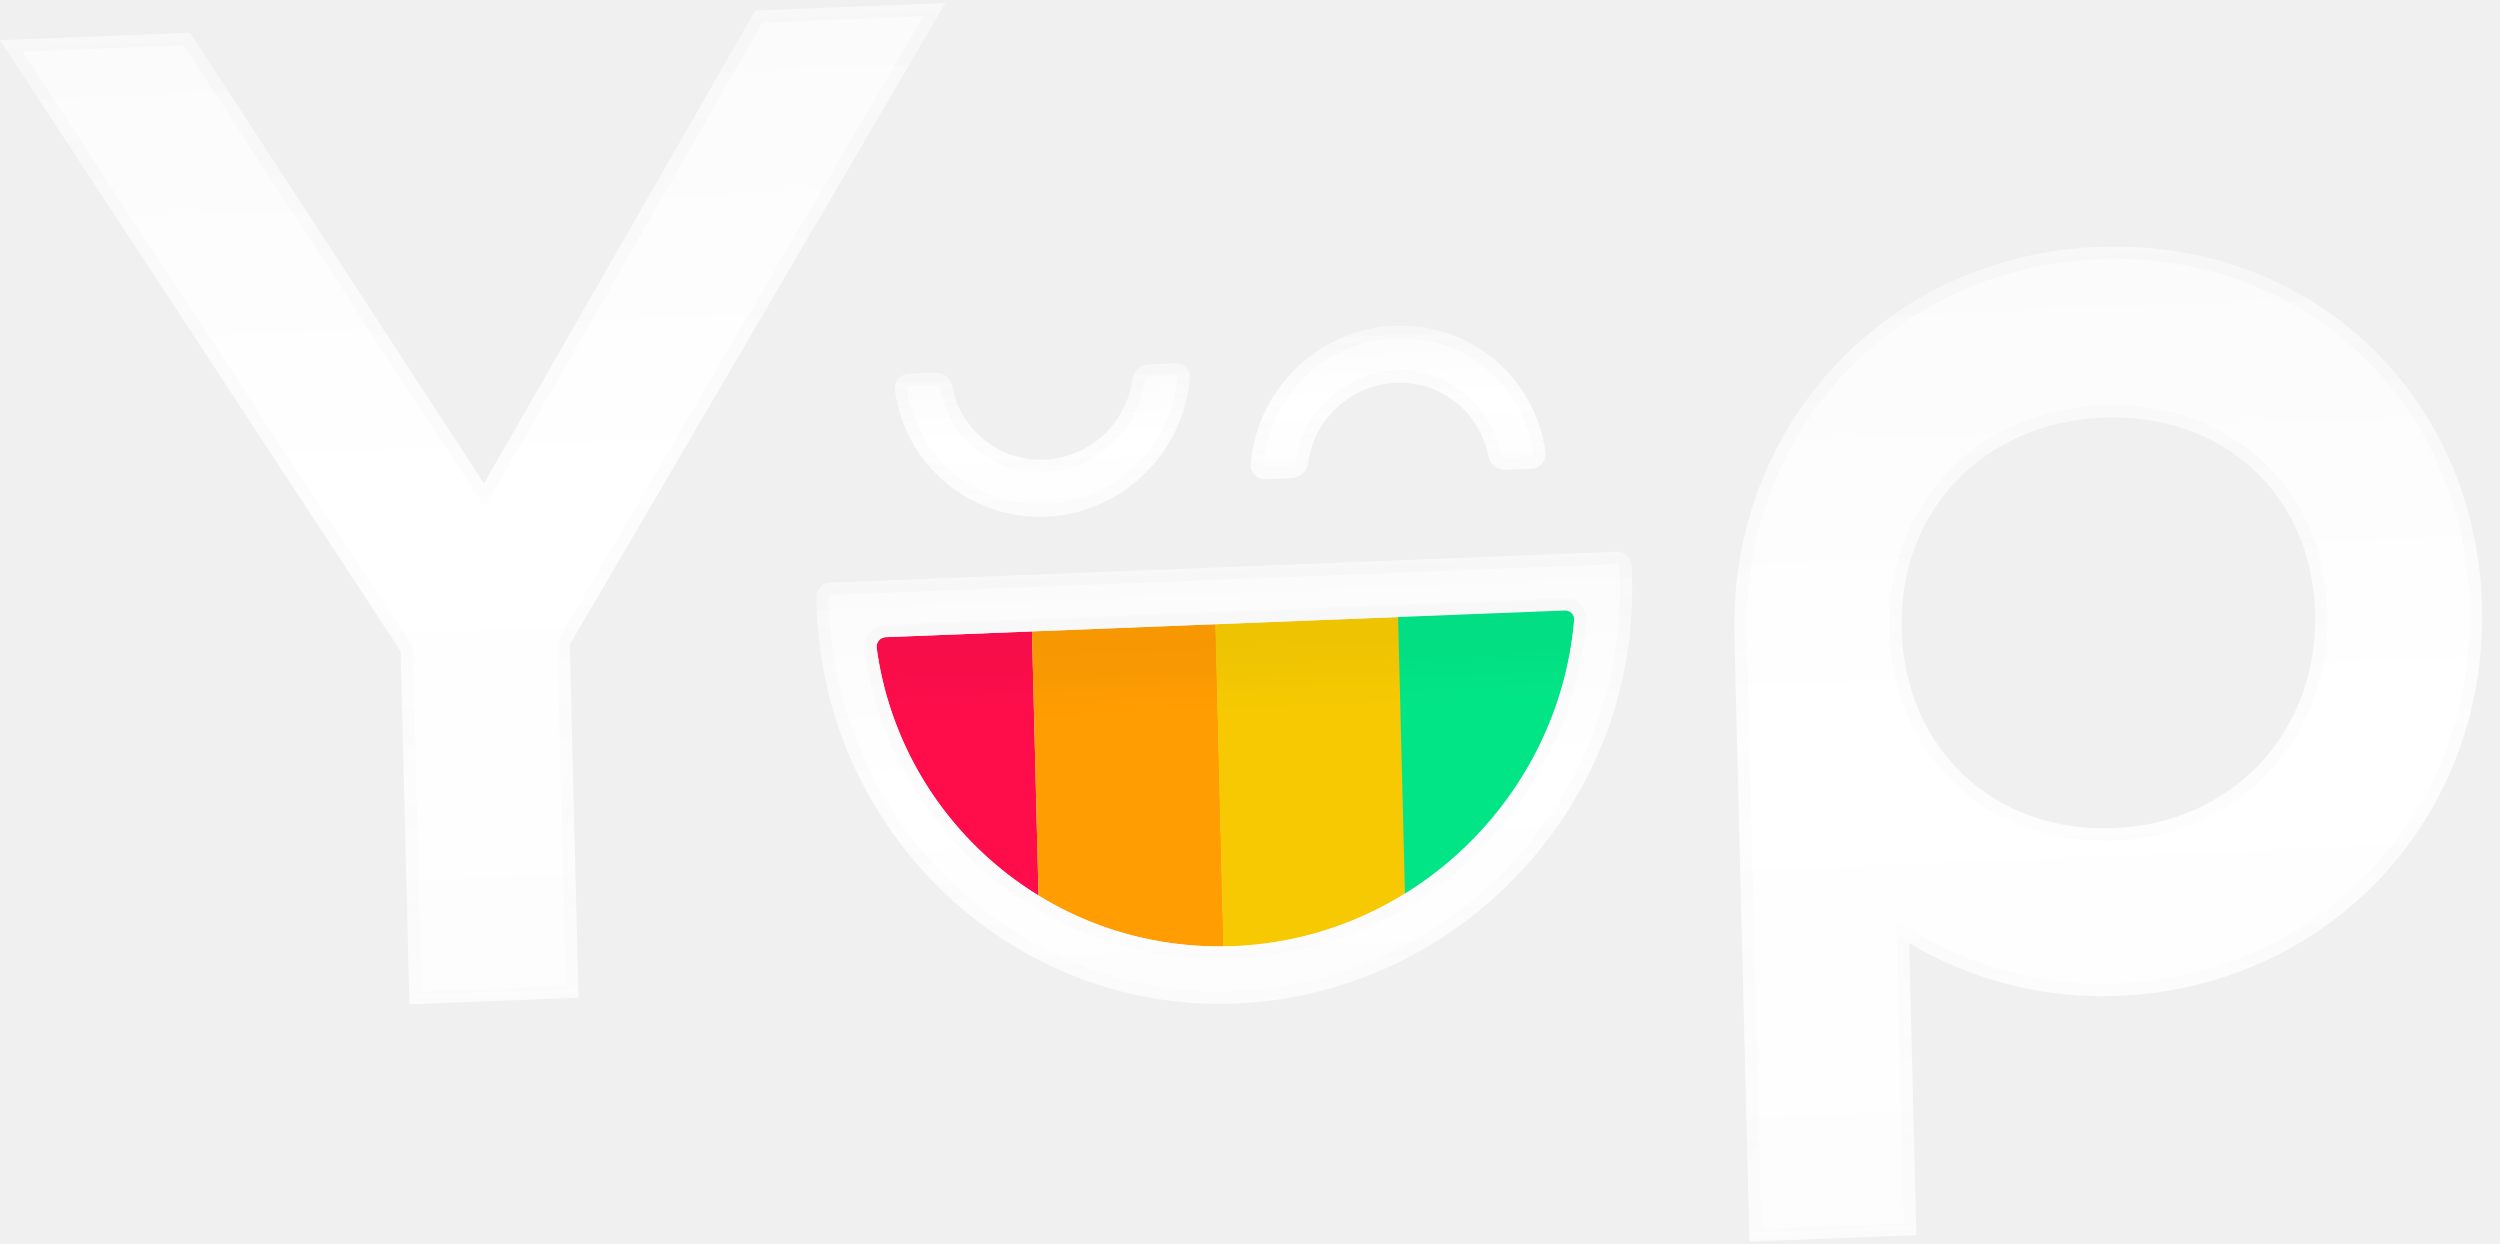
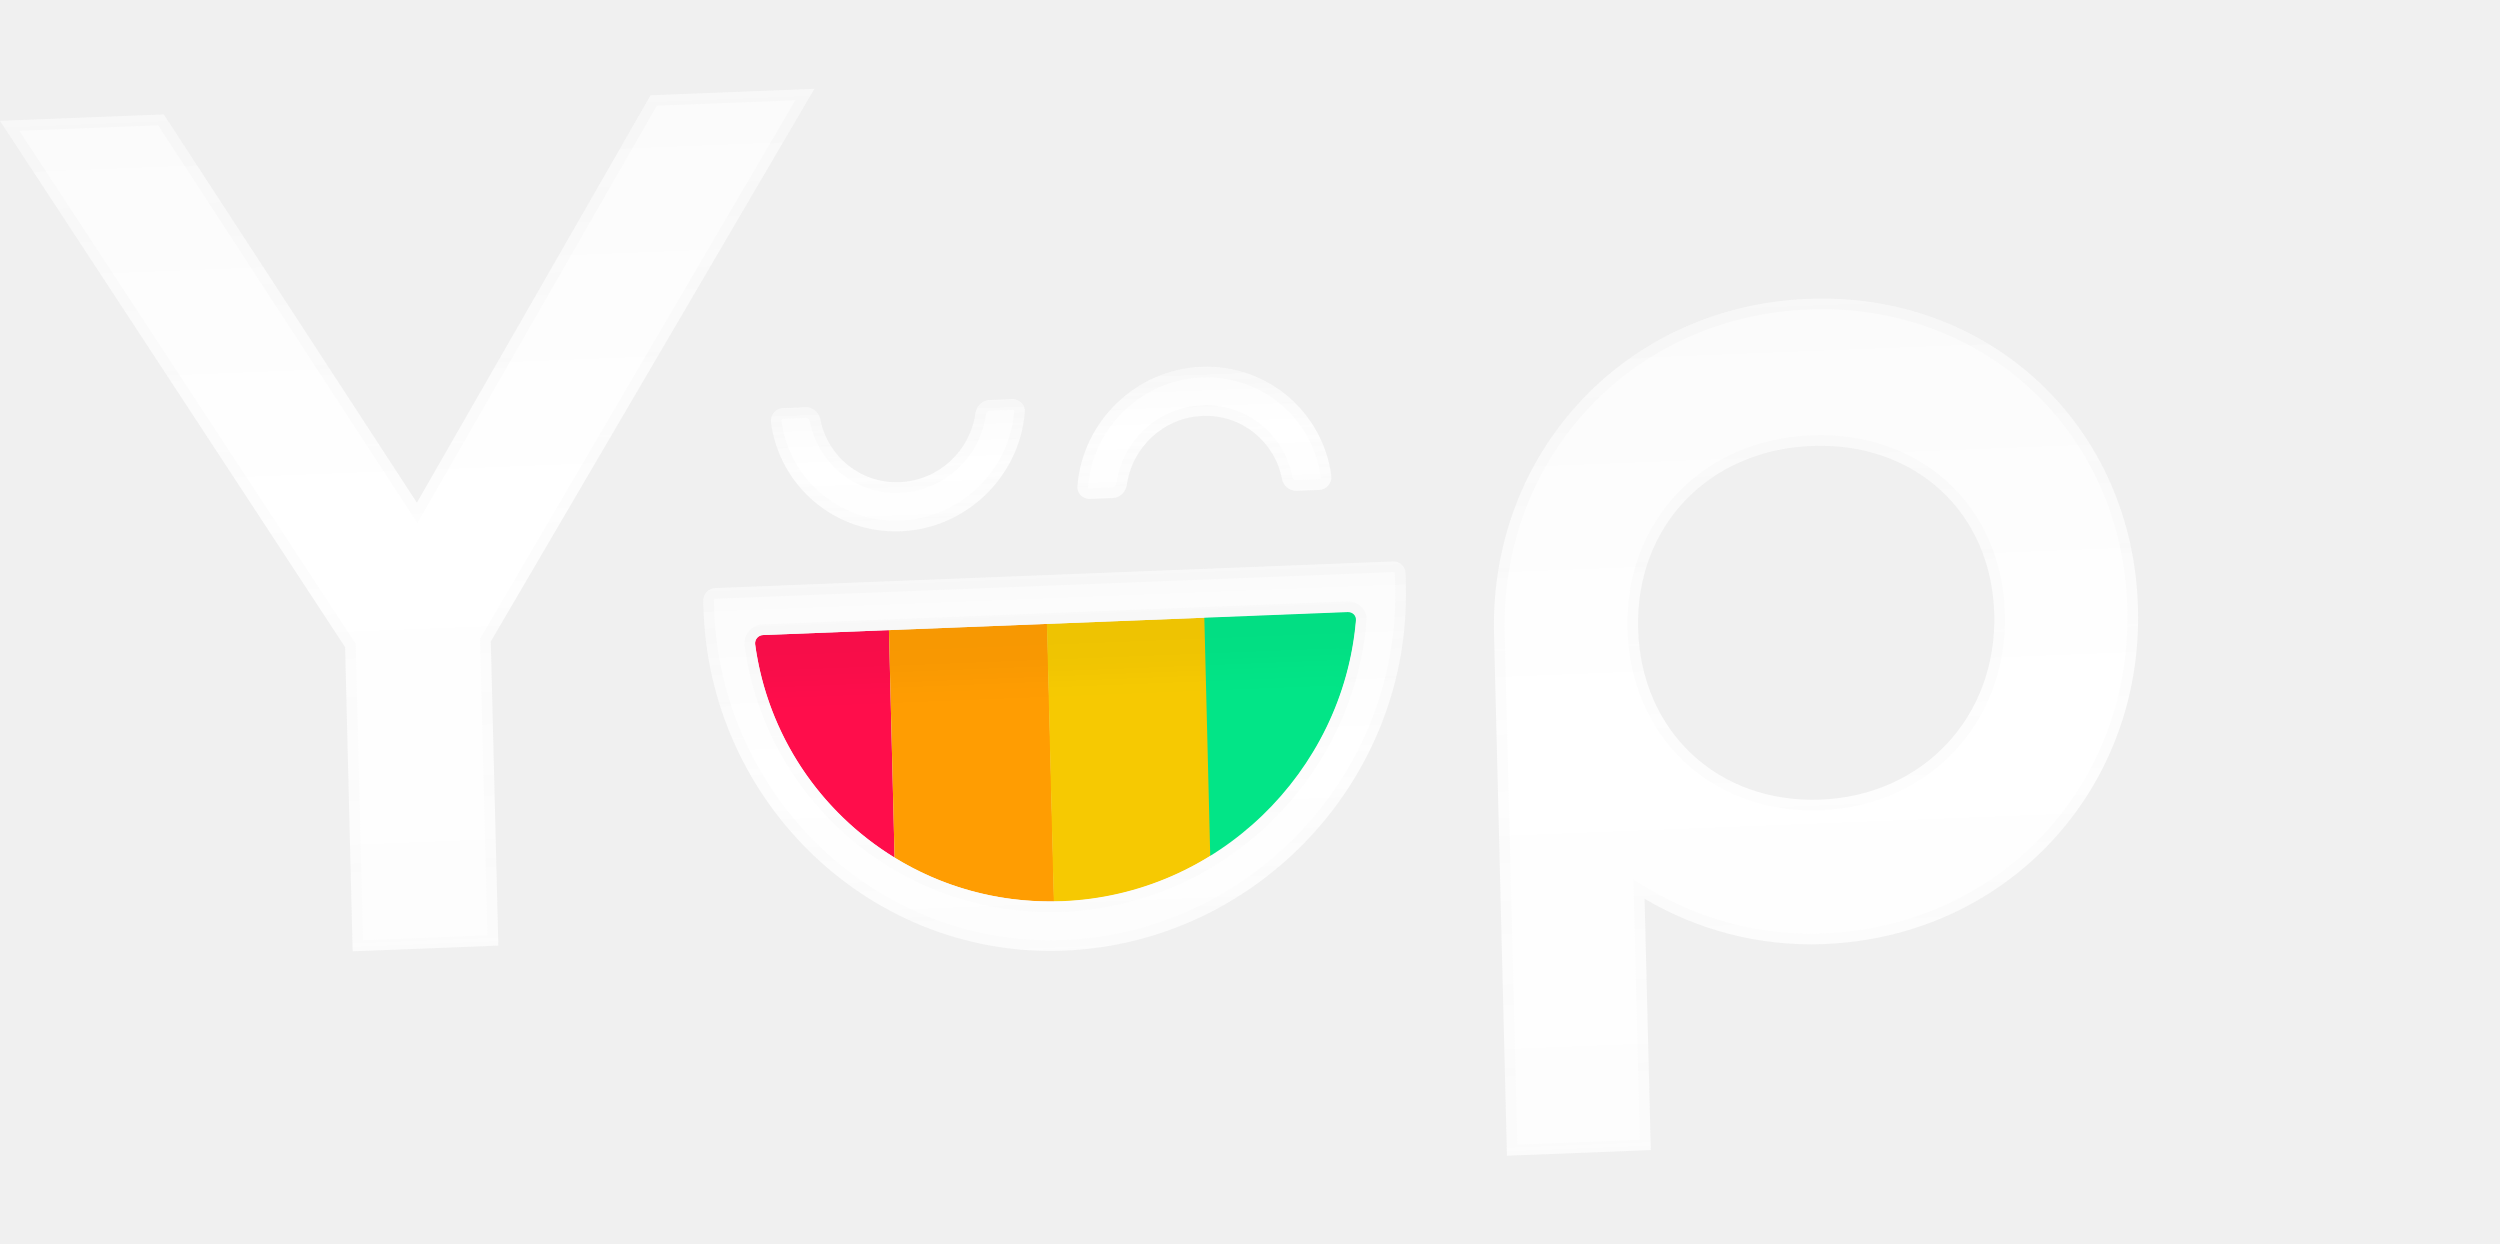
- <svg xmlns="http://www.w3.org/2000/svg" width="808" height="402" viewBox="0 0 808 402" fill="none">
+ <svg xmlns="http://www.w3.org/2000/svg" width="808" height="402" viewBox="0 0 938 402" fill="none">
  <path d="M244.096 3.409L156.411 156.266L61.448 10.586L0 13L129.488 210.485L132.317 324.587L186.978 322.439L184.149 208.338L305.544 0.995L244.096 3.409Z" fill="url(#paint0_linear)" />
  <path d="M301.988 3.136L182.428 207.345L182.137 207.843L182.151 208.416L184.93 320.518L134.266 322.509L131.487 210.407L131.473 209.841L131.164 209.37L3.626 14.859L60.377 12.629L154.732 157.376L156.505 160.095L158.141 157.243L245.265 5.365L301.988 3.136Z" stroke="url(#paint1_linear)" stroke-opacity="0.15" stroke-width="4" />
  <path d="M678.429 79.782C610.072 82.467 558.863 137.067 560.558 205.455L565.412 401.283L619.378 399.162L617.041 304.858C636.618 316.469 659.826 322.839 684.309 321.877C752.665 319.192 803.871 264.471 802.179 196.204C800.602 127.69 746.664 77.101 678.429 79.782ZM683.086 267.671C644.545 269.186 615.572 242.011 614.616 203.452C613.66 164.893 641.256 136.497 679.797 134.983C718.338 133.468 747.287 159.643 748.242 198.202C749.195 236.64 721.506 266.162 683.086 267.671Z" fill="url(#paint2_linear)" />
  <path d="M615.042 304.936L617.33 397.241L567.361 399.205L562.557 205.376C560.889 138.092 611.225 84.423 678.478 81.781C745.608 79.144 798.629 128.87 800.181 196.279L800.181 196.283C801.846 263.447 751.51 317.236 684.259 319.878C660.175 320.824 637.342 314.558 618.078 303.132L614.952 301.278L615.042 304.936ZM612.618 203.531C613.601 243.194 643.491 271.228 683.136 269.671C722.66 268.118 751.221 237.666 750.241 198.123C749.257 158.42 719.352 131.427 679.747 132.983C640.143 134.539 611.633 163.827 612.618 203.531Z" stroke="url(#paint3_linear)" stroke-opacity="0.15" stroke-width="4" />
  <path d="M337.948 167.002C313.224 167.974 292.396 149.979 289.256 126.071C288.944 123.291 291.069 120.902 293.735 120.797L302.219 120.464C305.007 120.354 307.24 122.33 307.79 124.978C310.439 138.832 322.826 149.148 337.492 148.571C352.157 147.995 364.012 136.849 365.966 122.692C366.385 120.006 368.515 117.859 371.303 117.749L379.787 117.416C382.574 117.306 384.816 119.646 384.519 122.328C382.569 146.436 362.552 166.036 337.948 167.002Z" fill="url(#paint4_linear)" />
  <path d="M382.532 122.135L382.529 122.165L382.526 122.195C380.658 145.291 361.472 164.077 337.899 165.003C314.215 165.933 294.259 148.7 291.241 125.803C291.07 124.197 292.293 122.855 293.785 122.796L302.269 122.463C303.98 122.396 305.449 123.595 305.83 125.399C308.664 140.177 321.877 151.186 337.541 150.571C353.197 149.956 365.85 138.059 367.944 122.958C368.236 121.127 369.642 119.816 371.353 119.749L379.836 119.415C381.482 119.351 382.688 120.728 382.532 122.135Z" stroke="url(#paint5_linear)" stroke-opacity="0.15" stroke-width="4" />
  <path d="M495.034 151.485L486.55 151.818C483.762 151.927 481.53 149.952 480.979 147.303C478.33 133.449 465.943 123.134 451.278 123.71C436.613 124.286 424.757 135.433 422.803 149.589C422.384 152.276 420.254 154.423 417.466 154.532L408.982 154.866C406.195 154.975 403.953 152.636 404.251 149.954C406.201 125.845 426.096 106.251 450.821 105.279C475.546 104.308 496.373 122.302 499.513 146.211C499.822 148.869 497.7 151.38 495.034 151.485Z" fill="url(#paint6_linear)" />
  <path d="M406.237 150.146L406.241 150.116L406.243 150.087C408.112 126.987 427.18 108.209 450.871 107.278C474.556 106.348 494.513 123.584 497.529 146.483C497.696 147.991 496.45 149.428 494.984 149.485L486.5 149.819C484.789 149.886 483.321 148.687 482.939 146.882C480.105 132.105 466.892 121.095 451.228 121.711C435.572 122.326 422.92 134.223 420.826 149.324C420.534 151.154 419.128 152.466 417.417 152.533L408.933 152.866C407.287 152.931 406.081 151.553 406.237 150.146Z" stroke="url(#paint7_linear)" stroke-opacity="0.15" stroke-width="4" />
  <path d="M286.262 205.93C284.444 206.002 283.15 207.631 283.313 209.323C287.921 243.491 307.804 272.325 335.646 289.437L333.53 204.073L286.262 205.93Z" fill="#FF0B4A" />
  <path d="M333.53 204.073L335.646 289.437C353.018 300.164 373.547 306.154 395.499 305.898L392.917 201.74L333.53 204.073Z" fill="#FF9C00" />
  <path d="M395.5 305.899C396.469 305.861 397.563 305.939 398.533 305.901C419.015 305.096 438.151 298.882 454.396 288.656L452.184 199.412L392.796 201.745L395.378 305.903L395.5 305.899Z" fill="#F6C900" />
  <path d="M508.869 200.293C509.068 198.449 507.566 197.04 505.733 197.112L451.858 199.229L454.088 289.201C484.676 270.134 505.756 237.491 508.869 200.293Z" fill="#00E586" />
  <g filter="url(#filter0_i)">
    <path d="M512.922 188.193L276.604 197.478L280.093 237.367L298.034 275.188L344.717 302.373L398.961 311.75L442.791 304.524L483.201 280.421L505.477 251.027L513.541 213.185L512.922 188.193Z" fill="white" fill-opacity="0.01" />
  </g>
  <path d="M401.292 324.241C327.633 328.349 265.749 269.123 263.918 195.278L263.864 193.095C263.801 190.549 265.81 188.407 268.355 188.307L522.632 178.316C525.177 178.216 527.288 180.196 527.351 182.743L527.466 187.351C529.369 259.25 472.891 320.214 401.292 324.241ZM286.262 205.93C284.444 206.002 283.15 207.631 283.313 209.323C291.019 265.702 340.232 308.07 398.529 305.78C456.826 303.489 503.845 257.34 508.744 200.466C508.941 198.638 507.451 197.24 505.633 197.311L286.262 205.93Z" fill="url(#paint8_linear)" />
  <path d="M525.467 187.429L525.467 187.432C527.342 258.235 471.721 318.278 401.209 322.243C328.71 326.286 267.72 267.971 265.917 195.199L265.862 193.017C265.827 191.575 266.963 190.363 268.405 190.306L522.681 180.315C524.123 180.259 525.317 181.379 525.353 182.821L525.467 187.429ZM281.323 209.544L281.327 209.584L281.332 209.623C289.174 266.995 339.25 310.11 398.579 307.779C457.902 305.448 505.74 258.496 510.734 200.628C511.062 197.45 508.438 195.2 505.583 195.312L286.212 203.931C283.169 204.051 281.055 206.764 281.323 209.544Z" stroke="url(#paint9_linear)" stroke-opacity="0.15" stroke-width="4" />
  <defs>
    <filter id="filter0_i" x="276.604" y="188.193" width="236.937" height="134.557" filterUnits="userSpaceOnUse" color-interpolation-filters="sRGB">
      <feFlood flood-opacity="0" result="BackgroundImageFix" />
      <feBlend mode="normal" in="SourceGraphic" in2="BackgroundImageFix" result="shape" />
      <feColorMatrix in="SourceAlpha" type="matrix" values="0 0 0 0 0 0 0 0 0 0 0 0 0 0 0 0 0 0 127 0" result="hardAlpha" />
      <feOffset dy="28" />
      <feGaussianBlur stdDeviation="5.5" />
      <feComposite in2="hardAlpha" operator="arithmetic" k2="-1" k3="1" />
      <feColorMatrix type="matrix" values="0 0 0 0 0 0 0 0 0 0 0 0 0 0 0 0 0 0 0.03 0" />
      <feBlend mode="normal" in2="shape" result="effect1_innerShadow" />
    </filter>
    <linearGradient id="paint0_linear" x1="152.772" y1="6.998" x2="165.199" y2="323.295" gradientUnits="userSpaceOnUse">
      <stop stop-color="#FBFBFB" />
      <stop offset="0.495" stop-color="white" />
      <stop offset="1" stop-color="#FDFDFD" />
    </linearGradient>
    <linearGradient id="paint1_linear" x1="152.772" y1="6.998" x2="165.199" y2="323.295" gradientUnits="userSpaceOnUse">
      <stop stop-color="#DADADA" stop-opacity="0.66" />
      <stop offset="1" stop-color="#DADADA" stop-opacity="0.35" />
    </linearGradient>
    <linearGradient id="paint2_linear" x1="678.368" y1="79.784" x2="690.806" y2="396.356" gradientUnits="userSpaceOnUse">
      <stop stop-color="#FBFBFB" />
      <stop offset="0.495" stop-color="white" />
      <stop offset="1" stop-color="#FDFDFD" />
    </linearGradient>
    <linearGradient id="paint3_linear" x1="678.368" y1="79.784" x2="690.806" y2="396.356" gradientUnits="userSpaceOnUse">
      <stop stop-color="#DADADA" stop-opacity="0.66" />
      <stop offset="1" stop-color="#DADADA" stop-opacity="0.35" />
    </linearGradient>
    <linearGradient id="paint4_linear" x1="336.772" y1="119.106" x2="338.653" y2="166.975" gradientUnits="userSpaceOnUse">
      <stop stop-color="#FBFBFB" />
      <stop offset="0.495" stop-color="white" />
      <stop offset="1" stop-color="#FDFDFD" />
    </linearGradient>
    <linearGradient id="paint5_linear" x1="336.772" y1="119.106" x2="338.653" y2="166.975" gradientUnits="userSpaceOnUse">
      <stop stop-color="#DADADA" stop-opacity="0.66" />
      <stop offset="1" stop-color="#DADADA" stop-opacity="0.35" />
    </linearGradient>
    <linearGradient id="paint6_linear" x1="450.81" y1="105.28" x2="452.691" y2="153.148" gradientUnits="userSpaceOnUse">
      <stop stop-color="#FBFBFB" />
      <stop offset="0.495" stop-color="white" />
      <stop offset="1" stop-color="#FDFDFD" />
    </linearGradient>
    <linearGradient id="paint7_linear" x1="450.81" y1="105.28" x2="452.691" y2="153.148" gradientUnits="userSpaceOnUse">
      <stop stop-color="#DADADA" stop-opacity="0.66" />
      <stop offset="1" stop-color="#DADADA" stop-opacity="0.35" />
    </linearGradient>
    <linearGradient id="paint8_linear" x1="395.494" y1="183.311" x2="401.032" y2="324.269" gradientUnits="userSpaceOnUse">
      <stop stop-color="#FBFBFB" />
      <stop offset="0.495" stop-color="white" />
      <stop offset="1" stop-color="#FDFDFD" />
    </linearGradient>
    <linearGradient id="paint9_linear" x1="395.494" y1="183.311" x2="401.032" y2="324.269" gradientUnits="userSpaceOnUse">
      <stop stop-color="#DADADA" stop-opacity="0.66" />
      <stop offset="1" stop-color="#DADADA" stop-opacity="0.35" />
    </linearGradient>
  </defs>
</svg>
